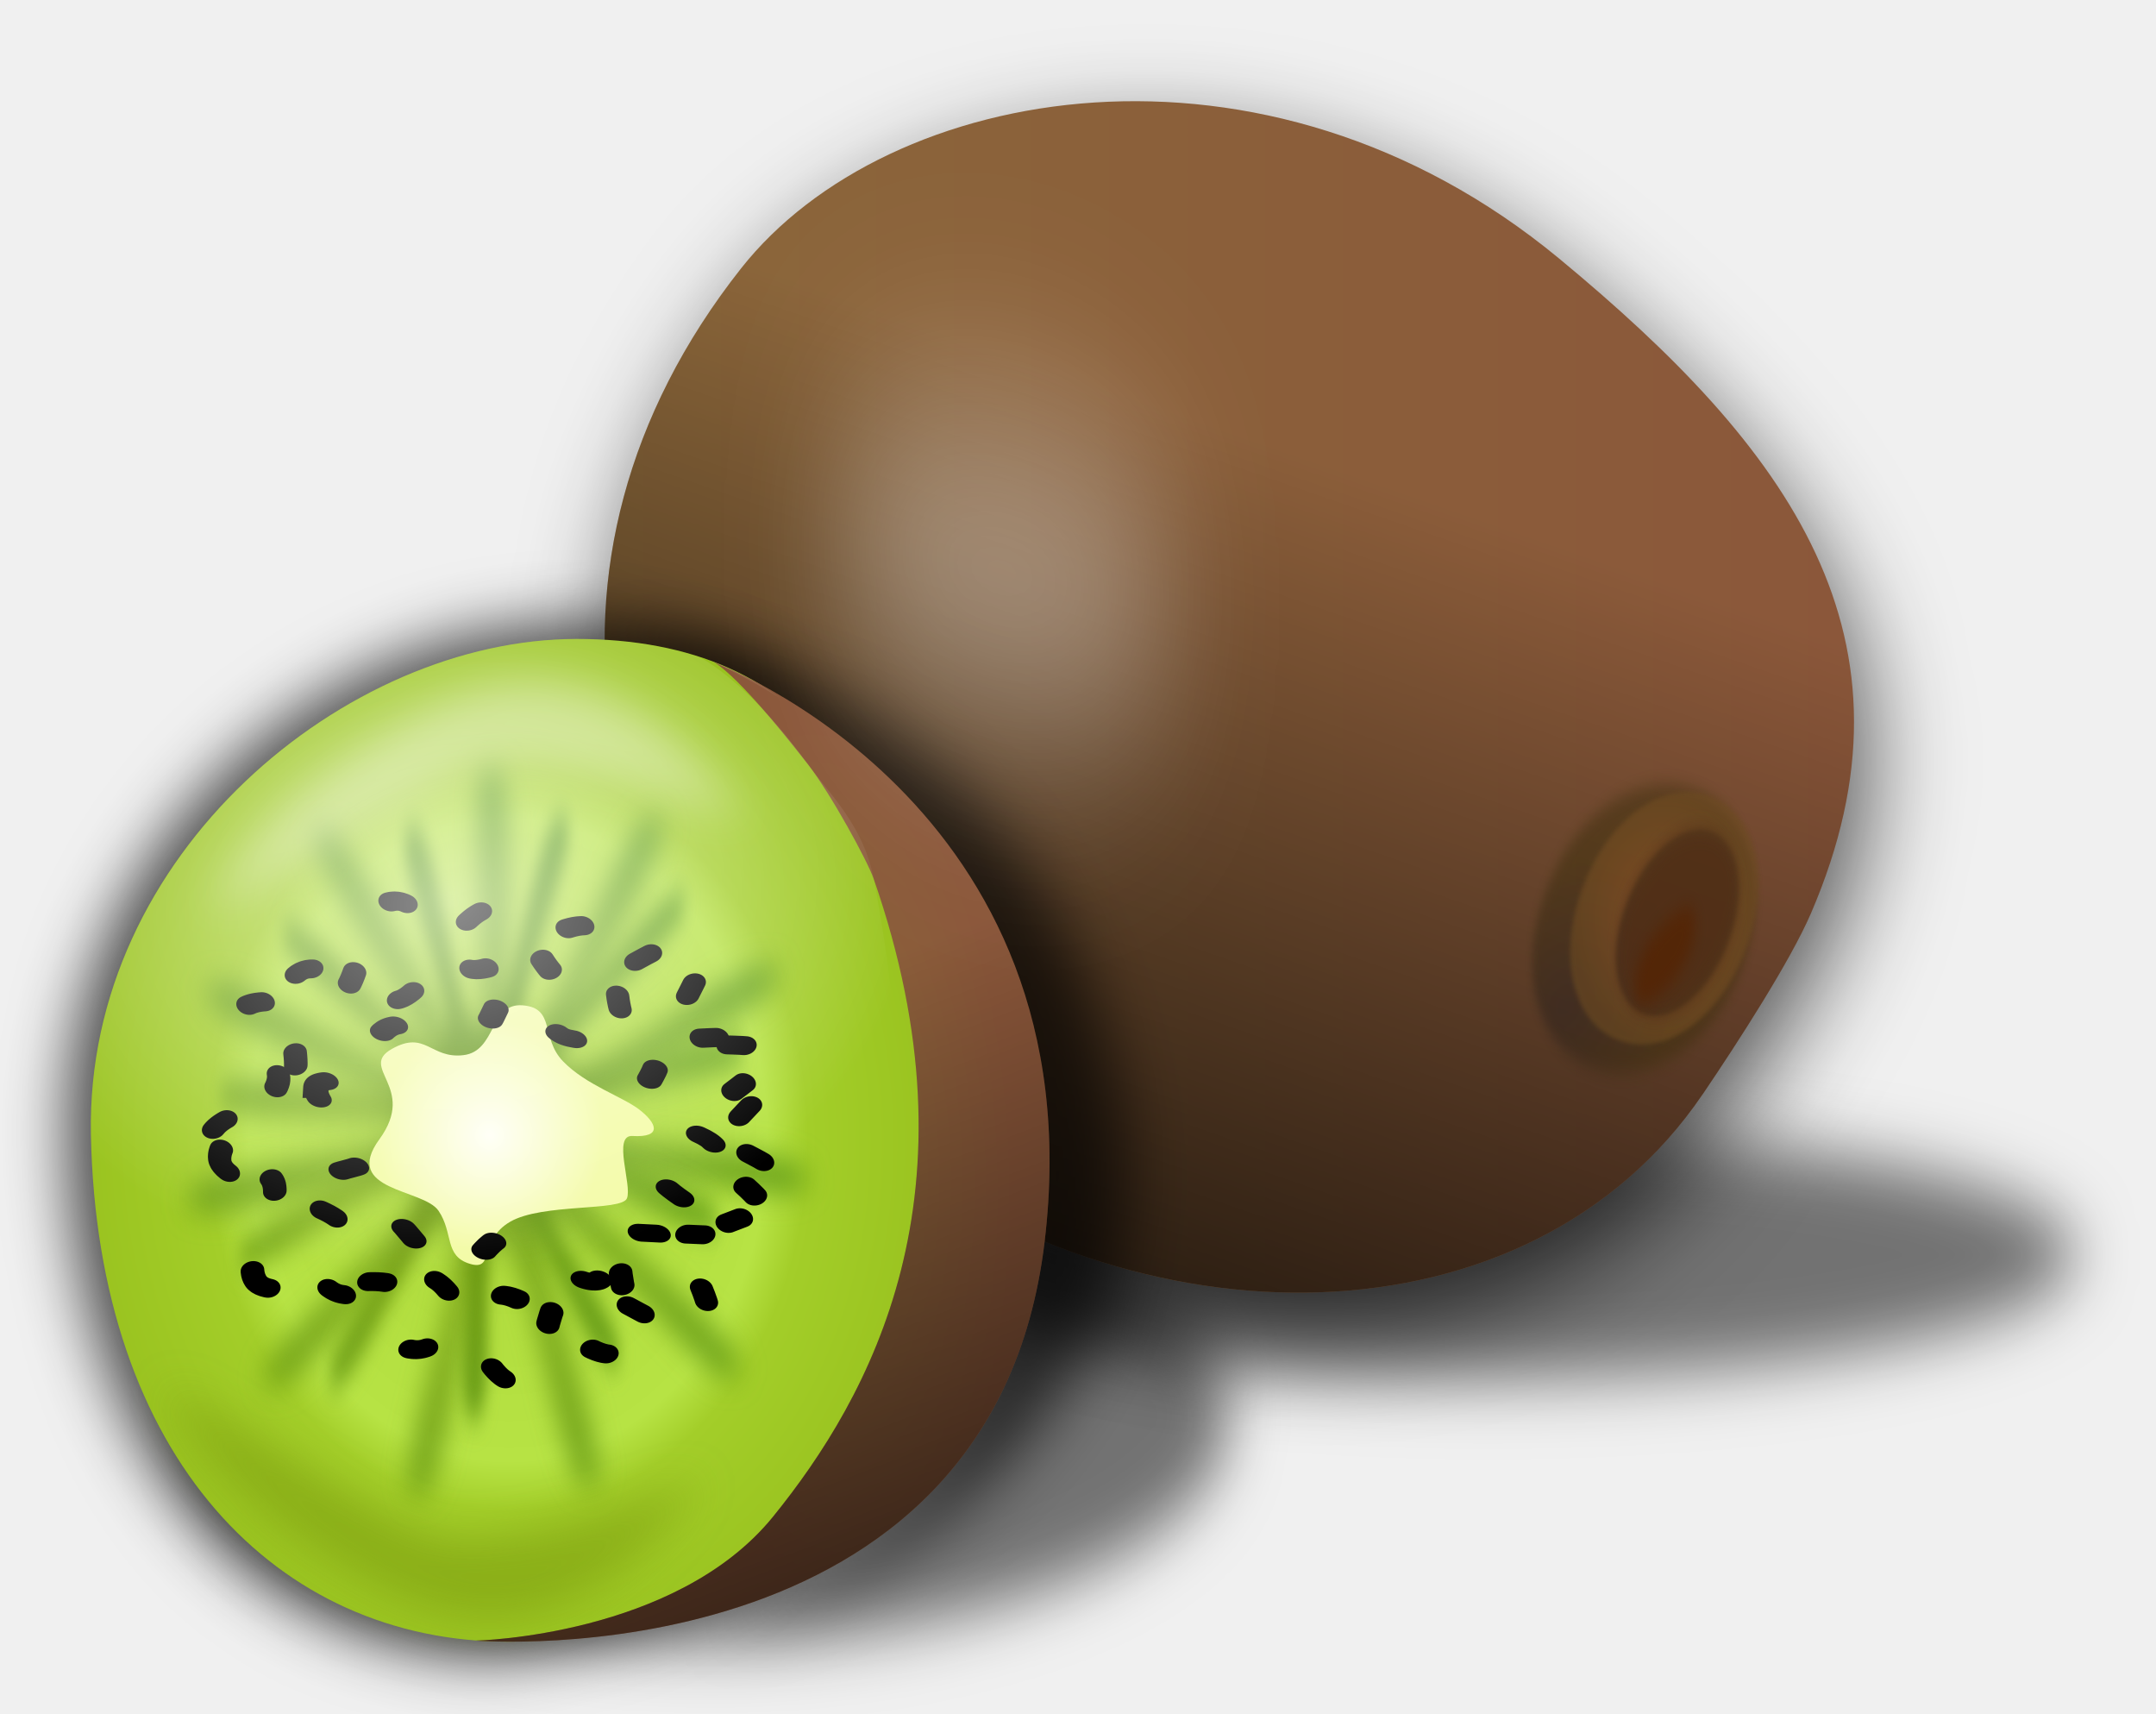
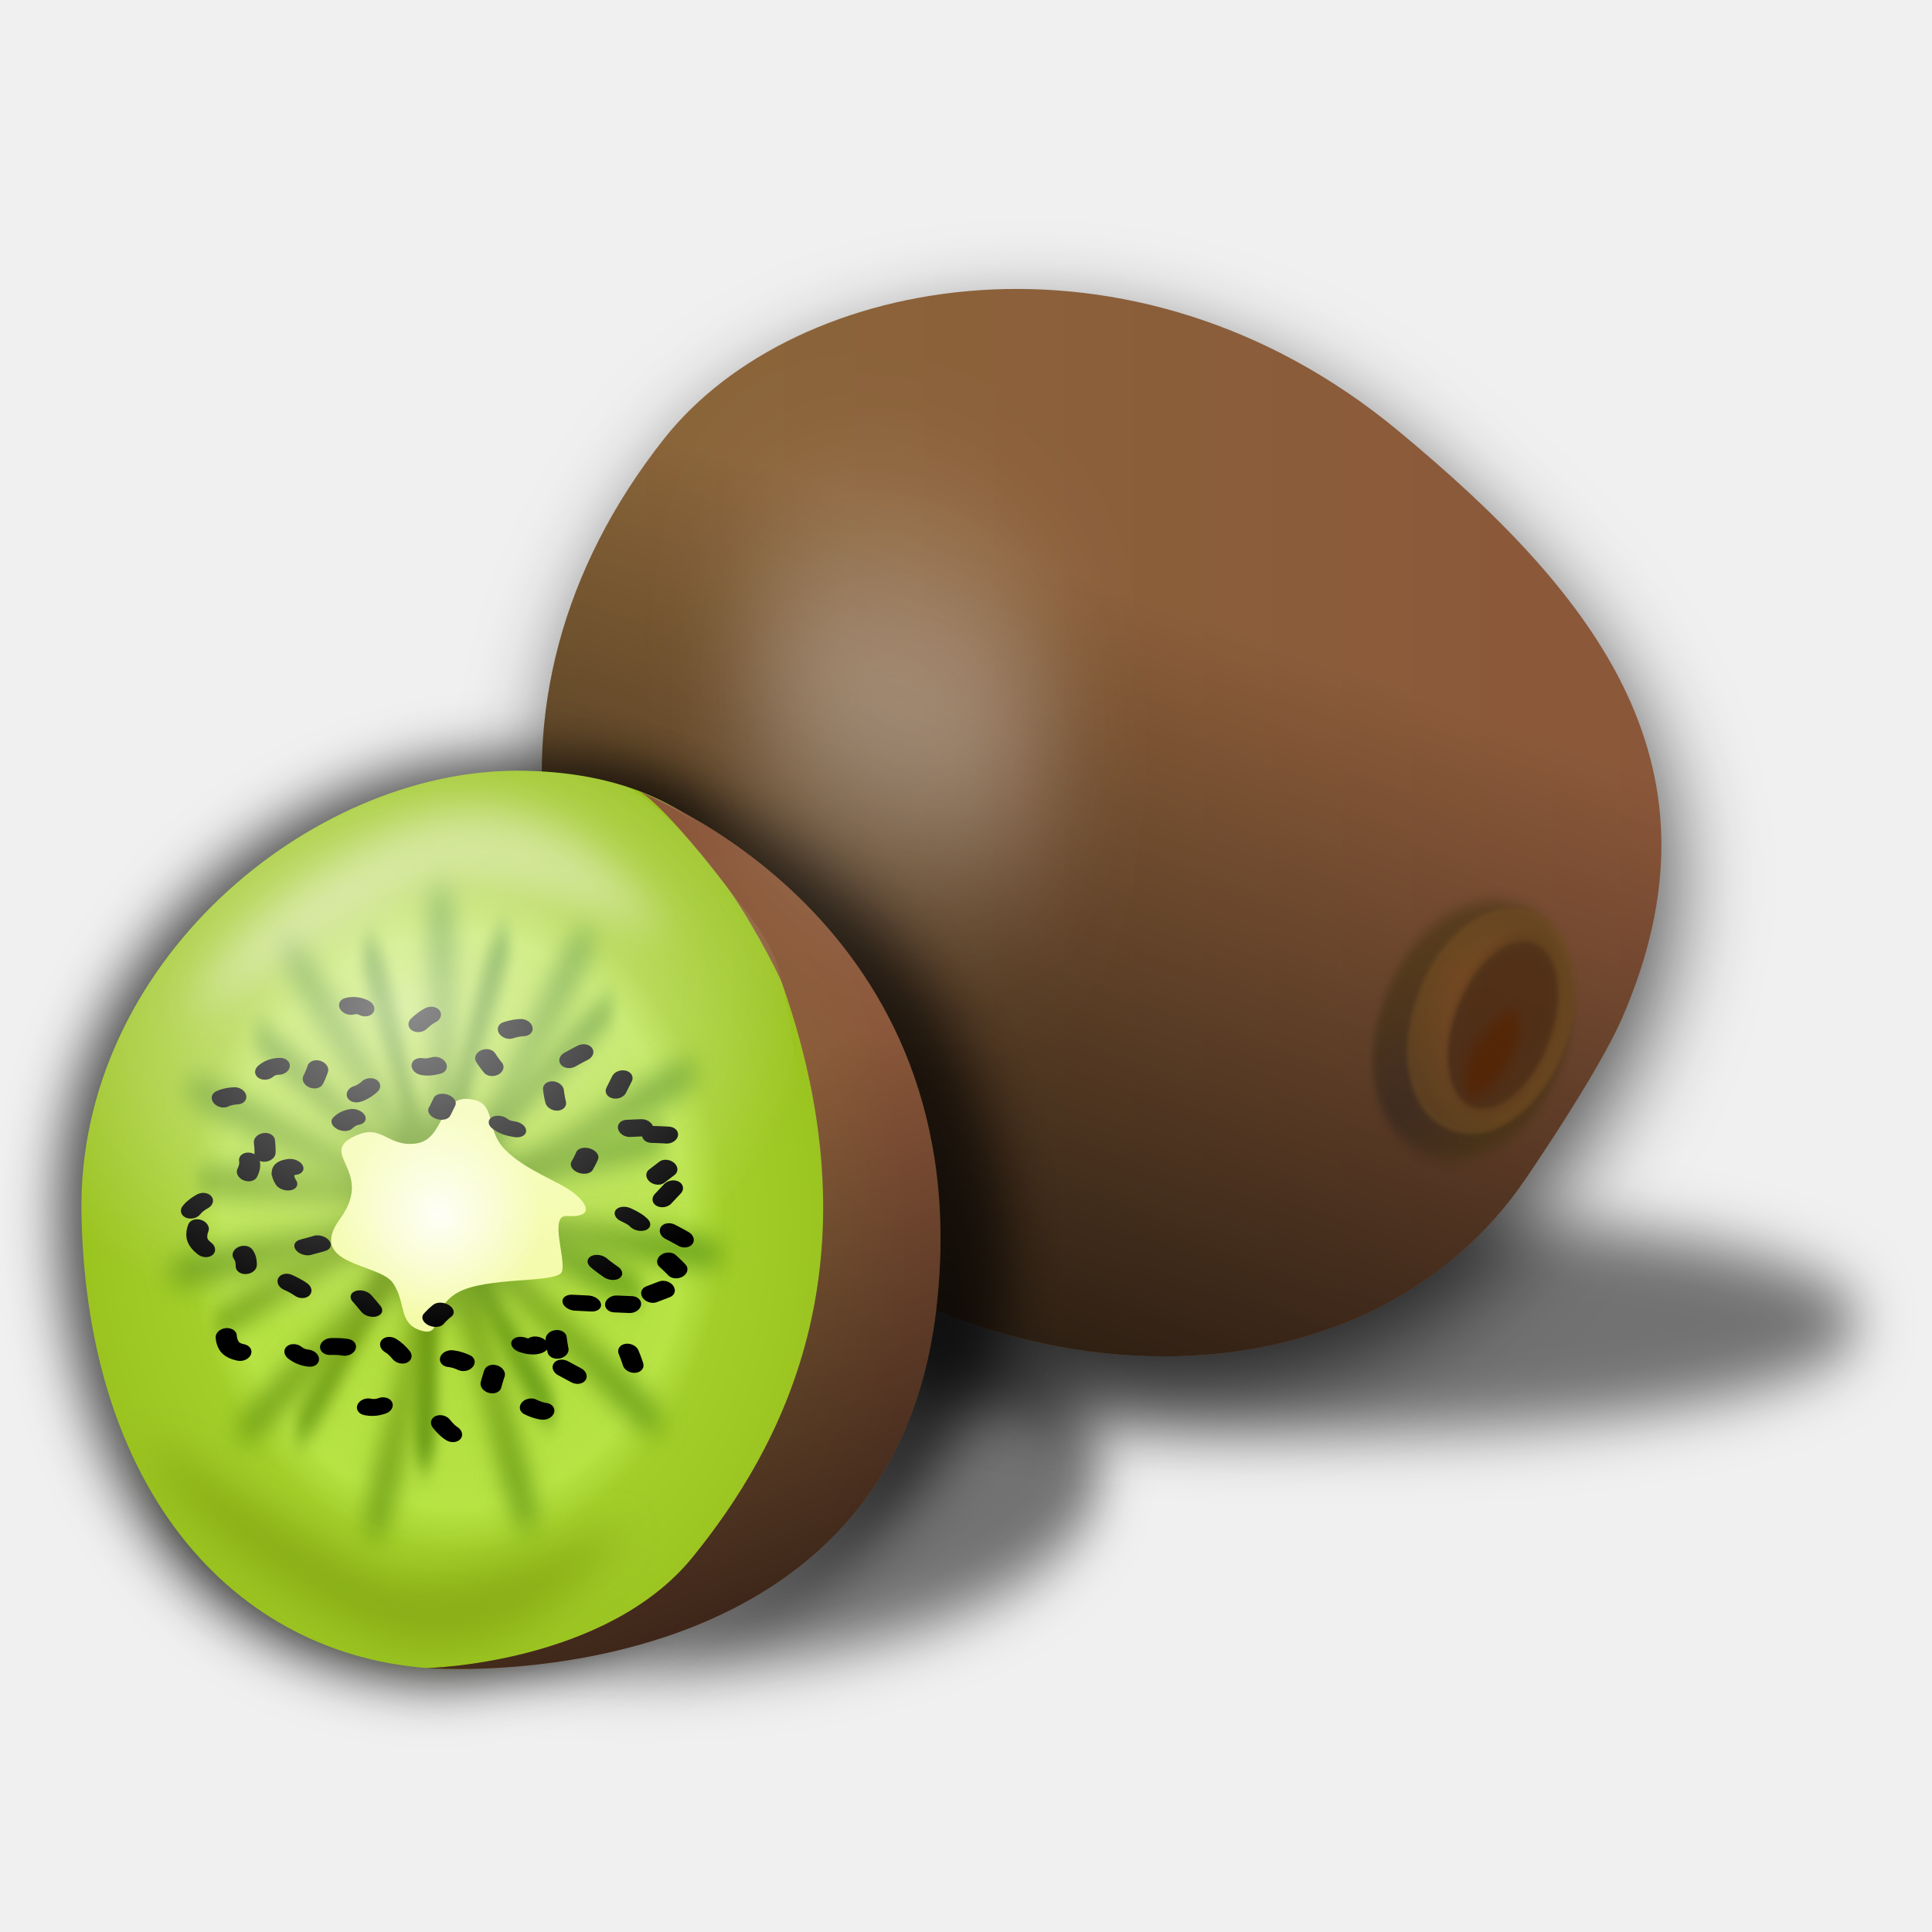
- <svg xmlns="http://www.w3.org/2000/svg" xmlns:xlink="http://www.w3.org/1999/xlink" id="svg3508" viewBox="0 0 341 271" version="1.1">
+ <svg xmlns="http://www.w3.org/2000/svg" xmlns:xlink="http://www.w3.org/1999/xlink" id="svg3508" viewBox="0 0 341 271" version="1.1" width="50" height="50">
  <defs id="defs3510">
    <filter id="filter6472" color-interpolation-filters="sRGB">
      <feGaussianBlur id="feGaussianBlur6474" stdDeviation="7.72" />
    </filter>
    <filter id="filter6159" width="1.121" y="-.18" x="-.061" height="1.359" color-interpolation-filters="sRGB">
      <feGaussianBlur id="feGaussianBlur6161" stdDeviation="4.065" />
    </filter>
    <filter id="filter6245" width="1.119" y="-.332" x="-.059" height="1.664" color-interpolation-filters="sRGB">
      <feGaussianBlur id="feGaussianBlur6247" stdDeviation="4.237" />
    </filter>
    <linearGradient id="linearGradient6276" y2="-188" xlink:href="#linearGradient4548" gradientUnits="userSpaceOnUse" x2="170.48" gradientTransform="translate(500.25 374.2)" y1="-188" x1="-26.054" />
    <linearGradient id="linearGradient4548">
      <stop id="stop4550" style="stop-color:#8b673a" offset="0" />
      <stop id="stop4552" style="stop-color:#8b573a" offset="1" />
    </linearGradient>
    <linearGradient id="linearGradient6404" y2="163.34" gradientUnits="userSpaceOnUse" x2="625.84" y1="347.18" x1="561.94">
      <stop id="stop6400" style="stop-color:#000000" offset="0" />
      <stop id="stop6402" style="stop-color:#000000;stop-opacity:0" offset="1" />
    </linearGradient>
    <filter id="filter6520" color-interpolation-filters="sRGB">
      <feGaussianBlur id="feGaussianBlur6522" stdDeviation="5.019" />
    </filter>
    <filter id="filter6392" width="1.28" y="-.073" x="-.14" height="1.146" color-interpolation-filters="sRGB">
      <feGaussianBlur id="feGaussianBlur6394" stdDeviation="4.821" />
    </filter>
    <radialGradient id="radialGradient6273" gradientUnits="userSpaceOnUse" cy="-158.47" cx="-34.457" gradientTransform="matrix(1.5079 -.012348 .015289 1.8671 513.31 552.56)" r="66.007">
      <stop id="stop4538" style="stop-color:#abd738" offset="0" />
      <stop id="stop4546" style="stop-color:#b7e344" offset=".412" />
      <stop id="stop4544" style="stop-color:#a3ce29" offset=".477" />
      <stop id="stop4540" style="stop-color:#8bb110" offset="1" />
    </radialGradient>
    <radialGradient id="radialGradient6111" xlink:href="#linearGradient4478" gradientUnits="userSpaceOnUse" cy="-250.56" cx="-547.55" gradientTransform="matrix(2.35 -.83268 .98497 1.9799 986.59 -199.42)" r="40.712" />
    <linearGradient id="linearGradient4478">
      <stop id="stop4480" style="stop-color:#6c940d" offset="0" />
      <stop id="stop4482" style="stop-color:#2a800d" offset="1" />
    </linearGradient>
    <filter id="filter4510" color-interpolation-filters="sRGB">
      <feGaussianBlur id="feGaussianBlur4512" stdDeviation="1.635" />
    </filter>
    <radialGradient id="radialGradient6268" gradientUnits="userSpaceOnUse" cy="-193.58" cx="-321.79" gradientTransform="matrix(.78795 9.8974e-8 -9.9749e-8 .79412 709.56 410.03)" r="22.988">
      <stop id="stop4470" style="stop-color:#fffff5" offset="0" />
      <stop id="stop4472" style="stop-color:#f3fba6" offset="1" />
    </radialGradient>
    <radialGradient id="radialGradient6262" xlink:href="#linearGradient4548" gradientUnits="userSpaceOnUse" cy="-156.4" cx="16.246" gradientTransform="matrix(.64635 -.030279 .071196 1.5198 510.27 497.96)" r="45.348" />
    <radialGradient id="radialGradient6259" gradientUnits="userSpaceOnUse" cy="-185.04" cx="-45.807" gradientTransform="matrix(1.1461 -.1432 .11386 .91127 523.4 381.58)" r="63.854">
      <stop id="stop4565" style="stop-color:#ffffff;stop-opacity:.561" offset="0" />
      <stop id="stop4567" style="stop-color:#ffffff;stop-opacity:0" offset="1" />
    </radialGradient>
    <filter id="filter4633" width="1.262" y="-.234" x="-.131" height="1.468" color-interpolation-filters="sRGB">
      <feGaussianBlur id="feGaussianBlur4635" stdDeviation="3.424" />
    </filter>
    <radialGradient id="radialGradient6524" gradientUnits="userSpaceOnUse" cy="-131.41" cx="-217.66" gradientTransform="matrix(1 0 0 1.4088 0 58.304)" r="16.625">
      <stop id="stop5921" style="stop-color:#241c1c" offset="0" />
      <stop id="stop5923" style="stop-color:#392c09;stop-opacity:.995" offset="1" />
    </radialGradient>
    <filter id="filter6538" color-interpolation-filters="sRGB">
      <feGaussianBlur id="feGaussianBlur6540" stdDeviation="1.013" />
    </filter>
    <radialGradient id="radialGradient6253" gradientUnits="userSpaceOnUse" cy="-144.35" cx="-209.08" gradientTransform="matrix(1 0 0 1.3419 850.88 415.7)" r="14.875">
      <stop id="stop5953" style="stop-color:#a05a2c" offset="0" />
      <stop id="stop5955" style="stop-color:#704d21" offset="1" />
    </radialGradient>
    <filter id="filter5963" color-interpolation-filters="sRGB">
      <feGaussianBlur id="feGaussianBlur5965" stdDeviation="0.348" />
    </filter>
    <filter id="filter6007" width="1.303" y="-.099" x="-.152" height="1.199" color-interpolation-filters="sRGB">
      <feGaussianBlur id="feGaussianBlur6009" stdDeviation="1.214" />
    </filter>
    <filter id="filter6084" width="2.333" y="-.632" x="-.666" height="2.264" color-interpolation-filters="sRGB">
      <feGaussianBlur id="feGaussianBlur6086" stdDeviation="15.595" />
    </filter>
    <linearGradient id="linearGradient3498" y2="225.48" gradientUnits="userSpaceOnUse" y1="371.72" x2="525.77" x1="581.98">
      <stop id="stop6420" style="stop-color:#000000" offset="0" />
      <stop id="stop6422" style="stop-color:#000000;stop-opacity:0" offset="1" />
    </linearGradient>
  </defs>
  <g id="layer1" transform="translate(0 -781.36)">
    <g id="g3351" transform="translate(-378.57 704.55)">
      <path id="path6426" d="m649.87 255.83c-27.326 40.291-89.275 41.041-132.81 6.52-43.538-34.522-55.905-90.7-19.28-137.1 23.16-29.343 82.789-40.096 129.4-1.546 36.203 29.942 58.657 59.848 39.792 103.57-3.22 7.461-11.432 20.208-17.1 28.566z" style="opacity:.652;filter:url(#filter6472);fill:#000000" />
      <path id="path6125" style="opacity:.525;filter:url(#filter6159);fill:#000000" d="m604.45 310.03c0 14.999-36.01 27.158-80.43 27.158-44.421 0-80.43-12.159-80.43-27.158s36.01-27.158 80.43-27.158c44.421 0 80.43 12.159 80.43 27.158z" transform="matrix(1.0216 0 0 1.3205 -44.42 -108.77)" />
      <path id="path6163" style="opacity:.525;filter:url(#filter6245);fill:#000000" d="m704.72 269.64c0 8.461-38.348 15.32-85.653 15.32s-85.653-6.859-85.653-15.32 38.348-15.32 85.653-15.32 85.653 6.859 85.653 15.32z" transform="matrix(1.0864 0 0 1.2727 -58.628 -67.969)" />
      <path id="path4637" d="m647.87 249.83c-27.326 40.291-89.275 41.041-132.81 6.52-43.538-34.522-55.905-90.7-19.28-137.1 23.16-29.343 82.789-40.096 129.4-1.546 36.203 29.942 58.657 59.848 39.792 103.57-3.22 7.461-11.432 20.208-17.1 28.566z" style="fill:url(#linearGradient6276)" />
      <path id="path6396" style="fill:url(#linearGradient6404)" d="m647.87 249.83c-27.326 40.291-89.275 41.041-132.81 6.52-43.538-34.522-55.905-90.7-19.28-137.1 23.16-29.343 82.789-40.096 129.4-1.546 36.203 29.942 58.657 59.848 39.792 103.57-3.22 7.461-11.432 20.208-17.1 28.566z" />
      <path id="path6510" style="opacity:.709;filter:url(#filter6520);fill:#000000" d="m468.38 175.59c-37.84 0-79.942 34.858-79.062 80.594 0.479 24.903 7.38 44.853 18.688 58.906s27.037 22.147 44.719 23.375a2.25 2.25 0 0 0 0.219 0c0.227-0.008 1.667-0.152 2.312-0.188a2.25 2.25 0 0 0 1.125 0.344c0.297 0.005 0.679 0.031 1.156 0.031 0.606 0 1.176-0.014 1.75-0.031a2.25 2.25 0 0 0 1.75 -0.906c10.609-1.46 29.02-5.904 40.188-19.688 15.764-19.456 26.418-50.575 16.344-102.78-1.745-9.043-7.502-14.371-10.719-18.812-2.019-2.787-3.916-5.095-5.719-7.125a2.25 2.25 0 0 0 0.719 -3.969c-3.69-2.716-7.782-4.873-12.25-6.438a2.25 2.25 0 0 0 -0.6 -0.12c-0.013-0.007-0.05-0.024-0.062-0.031a2.25 2.25 0 0 0 -0.406 -0.156c-6.087-1.987-12.798-3-20.156-3z" />
      <path id="path6278" style="opacity:.639;filter:url(#filter6392);fill:#000000" d="m473.91 177.15s3.087-0.406 19.862 10.198c4.939 3.122 13.95 11.111 15.797 13.384 33.237 40.914 27.336 77.293 19.333 100.31-8.003 23.021-37.555 34.409-37.555 34.409s78.959-21.5 63.202-89.802c-15.756-68.302-80.64-68.503-80.64-68.503z" />
      <path id="path4463" d="m524.91 256.14c-0.806 44.32-29.541 80.262-65.982 80.262s-64.998-29.041-65.982-80.262c-0.852-44.319 40.374-78.293 76.815-78.293s56.134 24.117 55.15 78.293z" style="fill:url(#radialGradient6273)" />
      <path id="path4476" style="opacity:.732;filter:url(#filter4510);fill:url(#radialGradient6111)" d="m-527.32-218.1c-4.312 1.353-7.607-27.424-12.143-27.302-4.536 0.122-6.385 29.531-10.771 28.357-4.386-1.174 8.504-27.877 4.632-30.235-3.872-2.358-21.013 21.208-24.088 17.884-3.074-3.324 21.851-18.225 19.852-22.288-1.999-4.062-29.489 6.52-30.204 2.056-0.715-4.463 28.53-4.168 29.04-8.659 0.511-4.492-28.268-10.575-26.467-14.732 1.801-4.157 26.15 12.576 29.081 9.103 2.931-3.473-18.337-24.156-14.623-26.735 3.714-2.58 15.633 24.445 19.946 23.027 4.313-1.418-1.881-29.952 2.635-30.054 4.516-0.101-0.388 28.446 3.987 29.575 4.375 1.129 13.907-26.232 17.787-23.912 3.88 2.321-15.873 24.476-12.841 27.844 3.032 3.367 26.369-14.921 28.362-10.867 1.994 4.054-26.082 11.732-25.375 16.197 0.708 4.466 29.915 2.442 29.346 6.94-0.57 4.498-28.04-4.529-29.832-0.379-1.792 4.15 23.574 18.262 20.737 21.795-2.837 3.533-21.175-19.629-24.952-17.129-3.777 2.499 10.202 28.161 5.891 29.514z" transform="matrix(1.2121 0 0 1.4362 1111.3 625.23)" />
      <path id="path4514" style="opacity:.783;filter:url(#filter4510);fill:url(#radialGradient6111)" transform="matrix(.97118 .28563 -.33844 1.1507 891.82 702.76)" d="m-527.32-218.1c-4.312 1.353-7.607-27.424-12.143-27.302-4.536 0.122-6.385 29.531-10.771 28.357-4.386-1.174 8.504-27.877 4.632-30.235-3.872-2.358-21.013 21.208-24.088 17.884-3.074-3.324 21.851-18.225 19.852-22.288-1.999-4.062-29.489 6.52-30.204 2.056-0.715-4.463 28.53-4.168 29.04-8.659 0.511-4.492-28.268-10.575-26.467-14.732 1.801-4.157 26.15 12.576 29.081 9.103 2.931-3.473-18.337-24.156-14.623-26.735 3.714-2.58 15.633 24.445 19.946 23.027 4.313-1.418-1.881-29.952 2.635-30.054 4.516-0.101-0.388 28.446 3.987 29.575 4.375 1.129 13.907-26.232 17.787-23.912 3.88 2.321-15.873 24.476-12.841 27.844 3.032 3.367 26.369-14.921 28.362-10.867 1.994 4.054-26.082 11.732-25.375 16.197 0.708 4.466 29.915 2.442 29.346 6.94-0.57 4.498-28.04-4.529-29.832-0.379-1.792 4.15 23.574 18.262 20.737 21.795-2.837 3.533-21.175-19.629-24.952-17.129-3.777 2.499 10.202 28.161 5.891 29.514z" />
      <path id="path4466" d="m438.58 256.95c6.02-8.251-3.385-11.263 1.97-14.28s6.091 1.609 11.325 0.985c5.234-0.624 4.101-8.293 9.356-7.878 5.255 0.414 2.79 5.134 6.401 8.863 3.611 3.729 9.383 5.566 12.064 7.632 2.682 2.066 3.778 4.448-1.113 4.166-3.18-0.183 0 7.805-0.857 9.867-0.857 2.062-13.417 0.754-18.465 3.693-5.048 2.939-2.348 7.886-6.401 6.647s-2.54-4.837-4.924-8.371-15.376-3.075-9.356-11.325z" style="fill:url(#radialGradient6268)" />
      <path id="path2190" style="stroke:#000000;stroke-linecap:round;stroke-dasharray:9.554, 57.324;stroke-width:13.449;fill:none" transform="matrix(.048862 -.19721 .29312 .072624 273.57 273.2)" d="m298.98 478.79c11.48-1.436 7.758 16.109 19.572 20.554 11.813 4.446 31.2 1.025 40.901 9.113 9.701 8.088 6.046 33.156 11.848 43.973 5.802 10.817 36.452 4.056 39.375 16.185 2.924 12.129-23.765 18.482-25.696 30.176-1.931 11.695 13.774 36.878 6.127 46.842-7.647 9.965-37.665-6.236-46.477 2.141-8.812 8.377-3.877 36.848-15.442 41.821-11.565 4.972-17.776-25.945-30.091-25.714-12.315 0.231-20.112 36.503-31.721 33.315-11.609-3.188-15.956-46.821-24.511-54.674-8.555-7.853-32.483 12.997-37.463 1.436-4.979-11.561 20.449-36.297 17.847-48.617-2.602-12.32-38.068-12.413-37.236-25.011 0.833-12.598 25.195-26.079 30.384-36.725 5.188-10.646 7.522-25.066 16.519-33.162 8.997-8.096 13.541 16.323 24.547 11.922 11.005-4.401 30.037-32.138 41.517-33.574z" />
      <path id="path2192" style="stroke:#000000;stroke-linecap:round;stroke-dasharray:6.305, 37.832;stroke-width:8.876;fill:none" d="m298.64 477.91c12.542-1.297 21.416 35.813 33.347 40.522 11.931 4.708 18.7-20.138 29.109-11.45 10.409 8.687-7.771 27.213-1.744 39.408 6.026 12.194 47.741 8.737 50.746 21.816 3.005 13.079-38.99 17.946-41.677 31.216-2.687 13.271 31.158 34.645 23.185 45.534-7.973 10.889-28.932-2.305-39.188 6.058s-9.704 33.596-22.177 38.814c-12.473 5.218-18.824-19.939-31.634-20.715-12.81-0.777-20.212 30.633-32.726 27.008-12.514-3.625-1.833-39.586-12.595-47.887-10.762-8.301-43.217 7.642-48.814-4.665-5.597-12.307 16.943-36.551 15.609-49.302-1.333-12.751-35.097-11.136-33.951-24.641 1.146-13.506 37.439-19.091 42.844-31.408 5.405-12.317-7.2-29.176 2.58-37.872 9.78-8.695 21.089 12.689 33.044 7.748 11.955-4.941 21.499-28.887 34.041-30.184z" transform="matrix(.08881 .33977 .40683 -.02967 192.38 172.99)" />
      <path id="path4524" style="stroke:#000000;stroke-linecap:round;stroke-dasharray:6.305, 37.832;stroke-width:8.876;fill:none" transform="matrix(.22801 .2671 .35323 -.20401 182.13 297.13)" d="m298.64 477.91c12.542-1.297 21.416 35.813 33.347 40.522 11.931 4.708 18.7-20.138 29.109-11.45 10.409 8.687-7.771 27.213-1.744 39.408 6.026 12.194 47.741 8.737 50.746 21.816 3.005 13.079-38.99 17.946-41.677 31.216-2.687 13.271 31.158 34.645 23.185 45.534-7.973 10.889-28.932-2.305-39.188 6.058s-9.704 33.596-22.177 38.814c-12.473 5.218-18.824-19.939-31.634-20.715-12.81-0.777-20.212 30.633-32.726 27.008-12.514-3.625-1.833-39.586-12.595-47.887-10.762-8.301-43.217 7.642-48.814-4.665-5.597-12.307 16.943-36.551 15.609-49.302-1.333-12.751-35.097-11.136-33.951-24.641 1.146-13.506 37.439-19.091 42.844-31.408 5.405-12.317-7.2-29.176 2.58-37.872 9.78-8.695 21.089 12.689 33.044 7.748 11.955-4.941 21.499-28.887 34.041-30.184z" />
      <path id="path4526" d="m491.19 181.41s3.042 0.666 15.22 16.336c3.586 4.614 9.35 15.188 10.315 17.952 17.373 49.768-0.529 81.982-15.872 100.92-15.343 18.937-47.007 19.615-47.007 19.615s81.568 6.584 89.936-63.011c8.368-69.595-52.593-91.811-52.593-91.811z" style="fill:url(#radialGradient6262)" />
      <path id="path4556" style="fill:url(#radialGradient6259)" d="m469.77 177.84c-36.441 0-77.665 33.993-76.812 78.312 0.943 49.022 27.119 77.688 61.312 80.062 2.298-0.076 31.848-1.394 46.594-19.594 15.343-18.937 25.862-49.179 15.875-100.94-1.602-8.301-6.884-13.205-10.312-17.938-8.463-11.682-15.217-15.944-17.188-17.031-5.834-1.904-12.314-2.875-19.469-2.875zm20.469 3.188c2.15 0.91 6.332 2.852 11.656 6.125-3.509-2.583-7.392-4.632-11.656-6.125zm-32.438 155.34c0.374 0.006 0.749 0.031 1.125 0.031 0.569 0 1.122-0.014 1.688-0.031-1.03 0.01-1.999 0.013-2.812 0z" />
      <path id="path4571" d="m411.92 221.45s4.102-16.723 34.818-32.729c30.717-16.007 49.442 18.106 49.442 18.106s-31.681-13.452-43.871-8.356c-9.297 3.886-40.389 22.98-40.389 22.98z" style="opacity:.358;filter:url(#filter4633);fill:#ffffff" />
      <path id="path3308" style="opacity:.358;filter:url(#filter4633);fill:#668000" d="m-438.96-144.9s4.102-16.723 34.818-32.729c30.717-16.007 49.442 18.106 49.442 18.106s-31.681-13.452-43.871-8.356c-9.297 3.886-40.389 22.98-40.389 22.98z" transform="matrix(1 0 0 -1 843.95 150.9)" />
      <path id="path5759" style="opacity:.472;filter:url(#filter6538);fill:url(#radialGradient6524)" d="m-210.12-166.03c-6.299 0-10.732 4.351-13.125 8.656-2.393 4.305-3.5 9.332-3.5 14.781 0 5.449 1.134 10.48 3.531 14.781s6.812 8.625 13.094 8.625c6.282 0 10.697-4.324 13.094-8.625 2.397-4.301 3.531-9.332 3.531-14.781 0-5.449-1.107-10.476-3.5-14.781-2.393-4.305-6.826-8.656-13.125-8.656z" transform="matrix(.93796 .34675 -.34675 .93796 786.22 430.31)" />
      <path id="path5751" style="opacity:.565;filter:url(#filter5963);fill:url(#radialGradient6253)" d="m645.5 202.04c-3.389-0.031-6.576 1.611-9.031 3.719-3.274 2.811-5.883 6.757-7.625 11.469-1.742 4.712-2.319 9.427-1.656 13.688 0.663 4.26 2.864 8.704 7.469 10.406 4.605 1.702 9.163-0.227 12.438-3.031 3.274-2.805 5.914-6.757 7.656-11.469 1.742-4.712 2.314-9.423 1.656-13.688-0.658-4.264-2.853-8.762-7.469-10.469-1.154-0.427-2.308-0.615-3.438-0.625zm1.969 6c0.592 0.001 1.166 0.077 1.719 0.281 4.419 1.634 5.621 9.408 2.688 17.344-2.934 7.936-8.893 13.04-13.312 11.406-4.419-1.634-5.621-9.376-2.688-17.312 2.567-6.944 7.452-11.727 11.594-11.719z" />
      <path id="path5746" style="opacity:0.782;filter:url(#filter6007);fill:#502d16" d="m-201.6-142.61c0 8.461-3.819 15.32-8.53 15.32s-8.53-6.859-8.53-15.32c0-8.461 3.819-15.32 8.53-15.32s8.53 6.859 8.53 15.32z" transform="matrix(.93796 .34675 -.34675 .93796 791.53 429.32)" />
      <path id="path5761" style="opacity:.385;filter:url(#filter6084);fill:#ffffff" d="m-285.86-198.31c0 15.191-13.172 27.507-29.422 27.507-16.249 0-29.422-12.315-29.422-27.507 0-15.191 13.172-27.507 29.422-27.507 16.249 0 29.422 12.315 29.422 27.507z" transform="matrix(.89167 .45269 -.36387 .71672 745.96 452.02)" />
      <path id="path6014" style="opacity:.696;filter:url(#filter6007);fill:#552200" d="m-210.12-152.28c0.4 0-0.143-0.117-1.094 1.594-0.951 1.711-1.781 4.715-1.781 8.094s0.833 6.362 1.781 8.062c0.948 1.701 1.482 1.594 1.094 1.594-0.388 0 0.146 0.107 1.094-1.594 0.948-1.701 1.781-4.684 1.781-8.062s-0.83-6.383-1.781-8.094c-0.951-1.711-1.494-1.594-1.094-1.594z" transform="matrix(1.1338 .30461 -.41914 .82396 820.39 409.46)" />
      <path id="path6406" style="fill:url(#linearGradient3498)" d="m491.19 181.41s3.042 0.666 15.22 16.336c3.586 4.614 9.35 15.188 10.315 17.952 17.373 49.768-0.529 81.982-15.872 100.92-15.343 18.937-47.007 19.615-47.007 19.615s81.568 6.584 89.936-63.011c8.368-69.595-52.593-91.811-52.593-91.811z" />
    </g>
  </g>
</svg>
